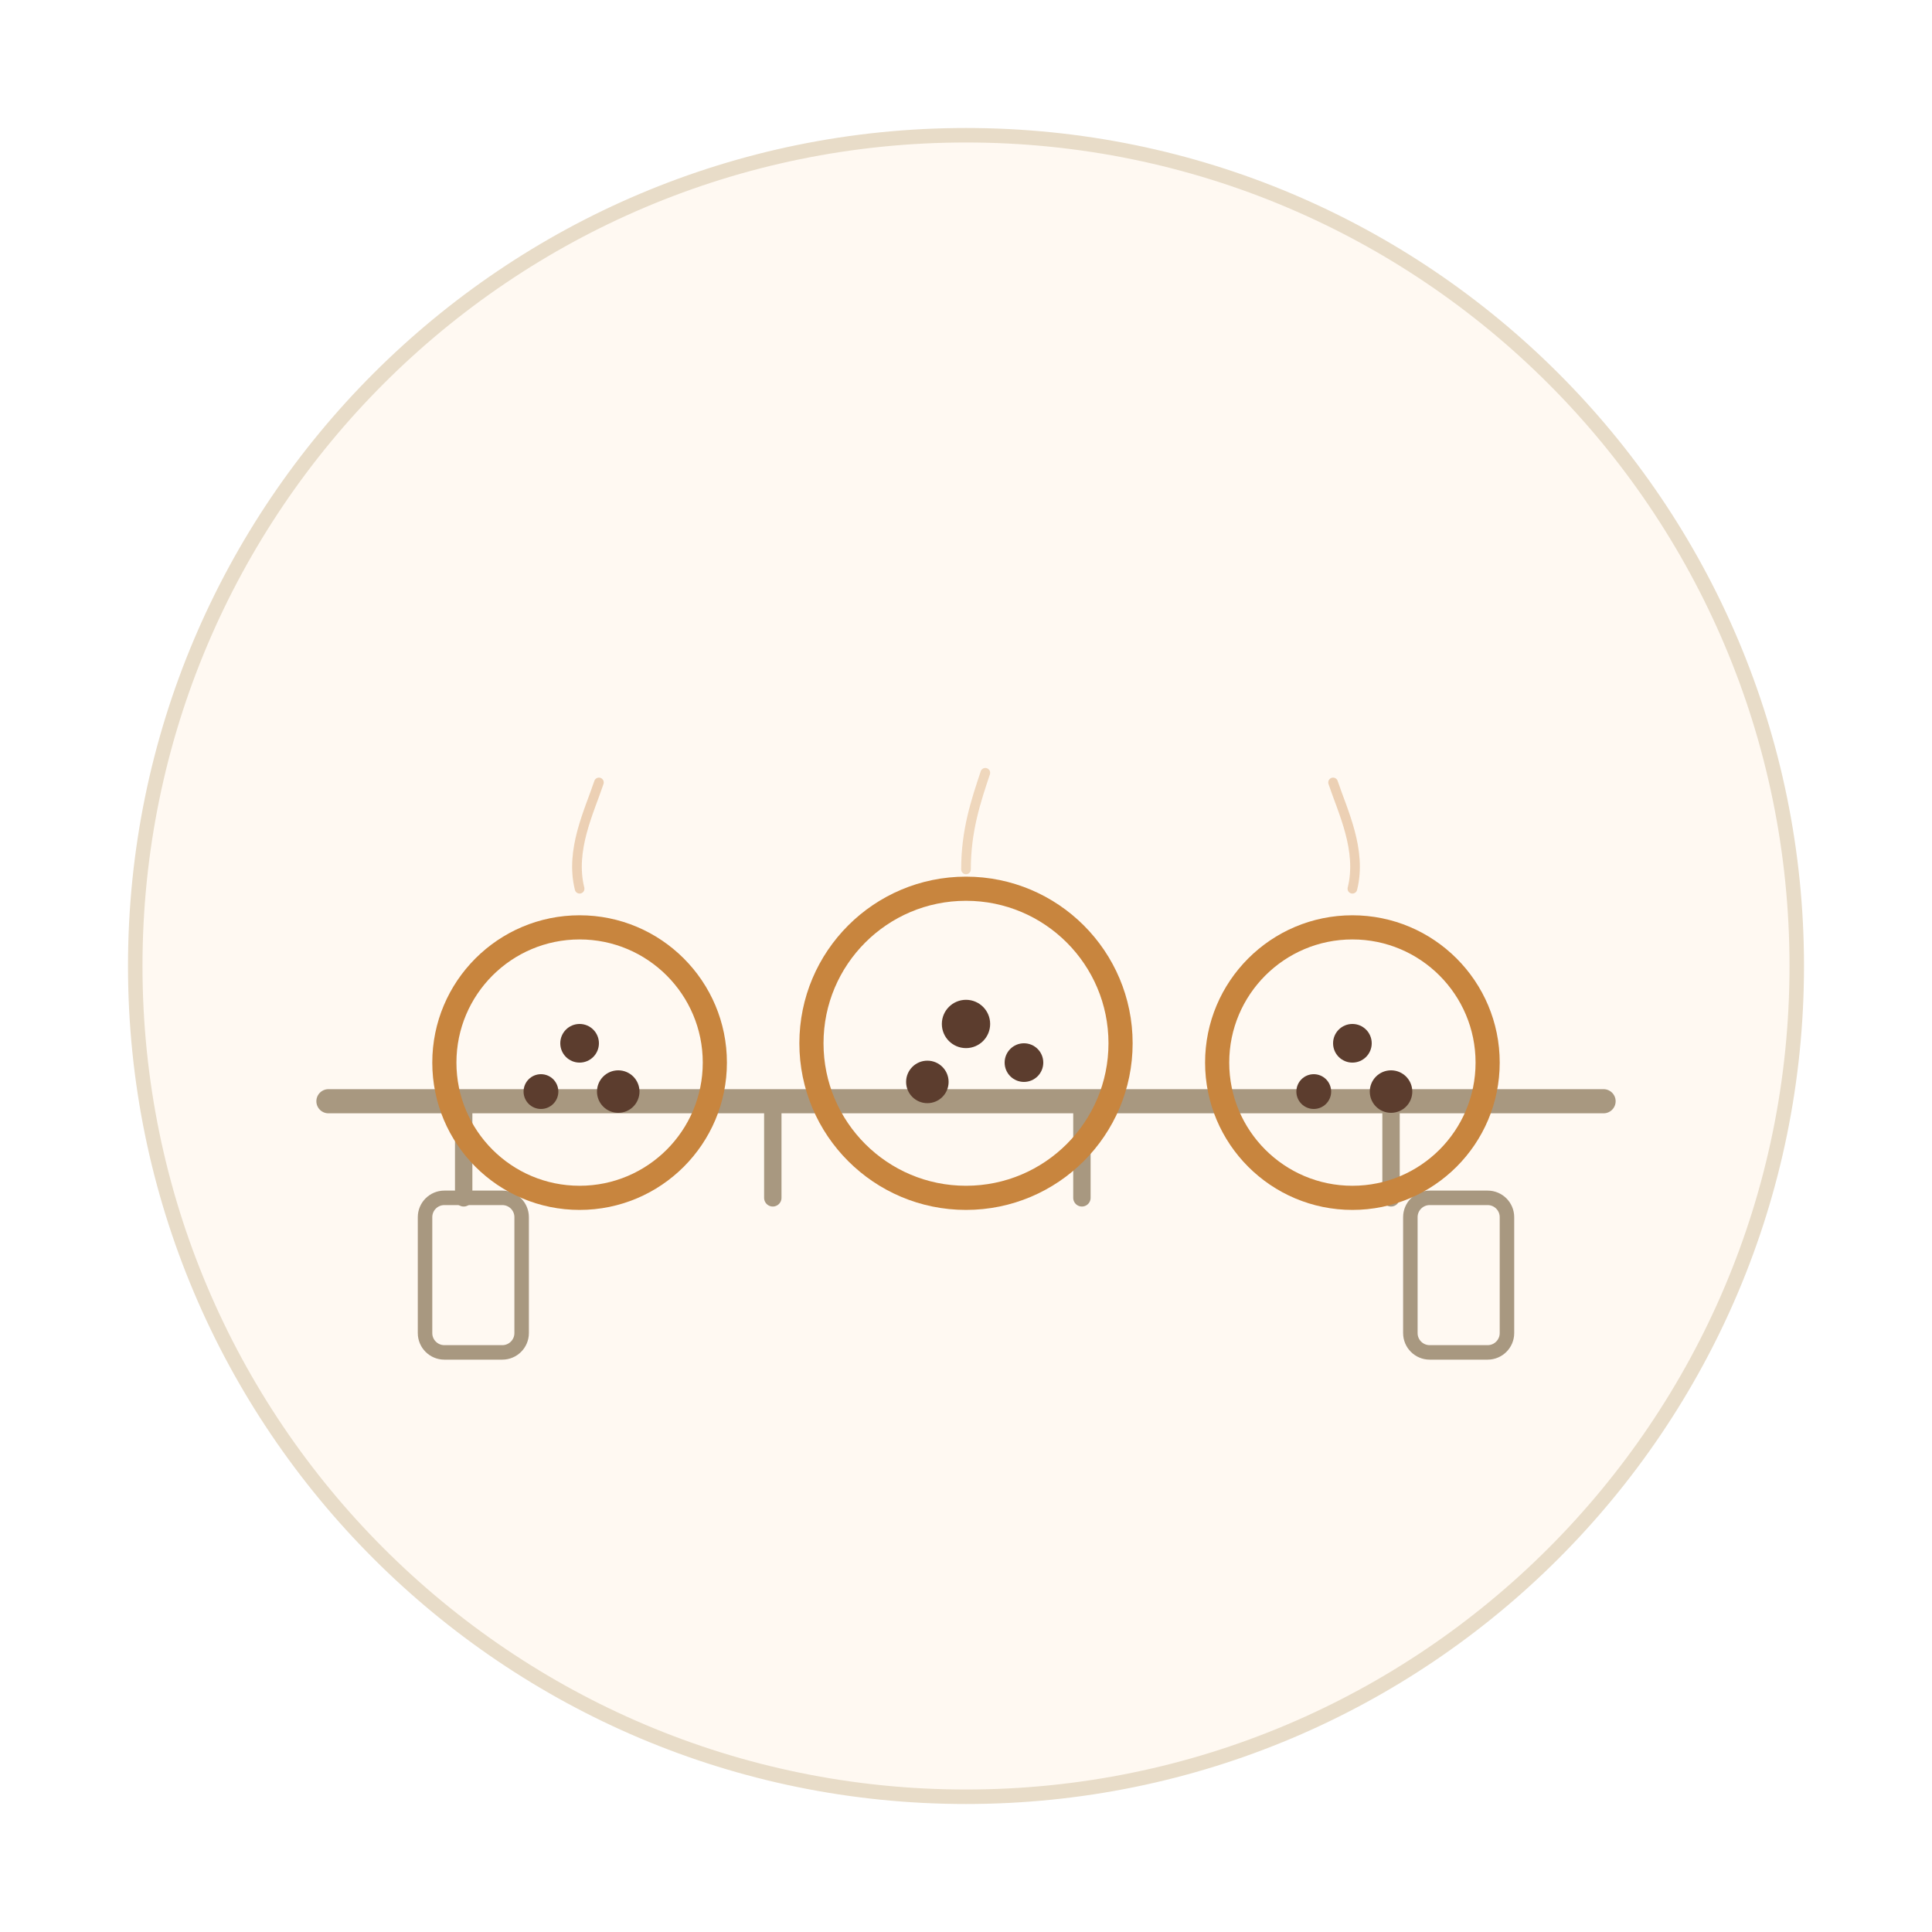
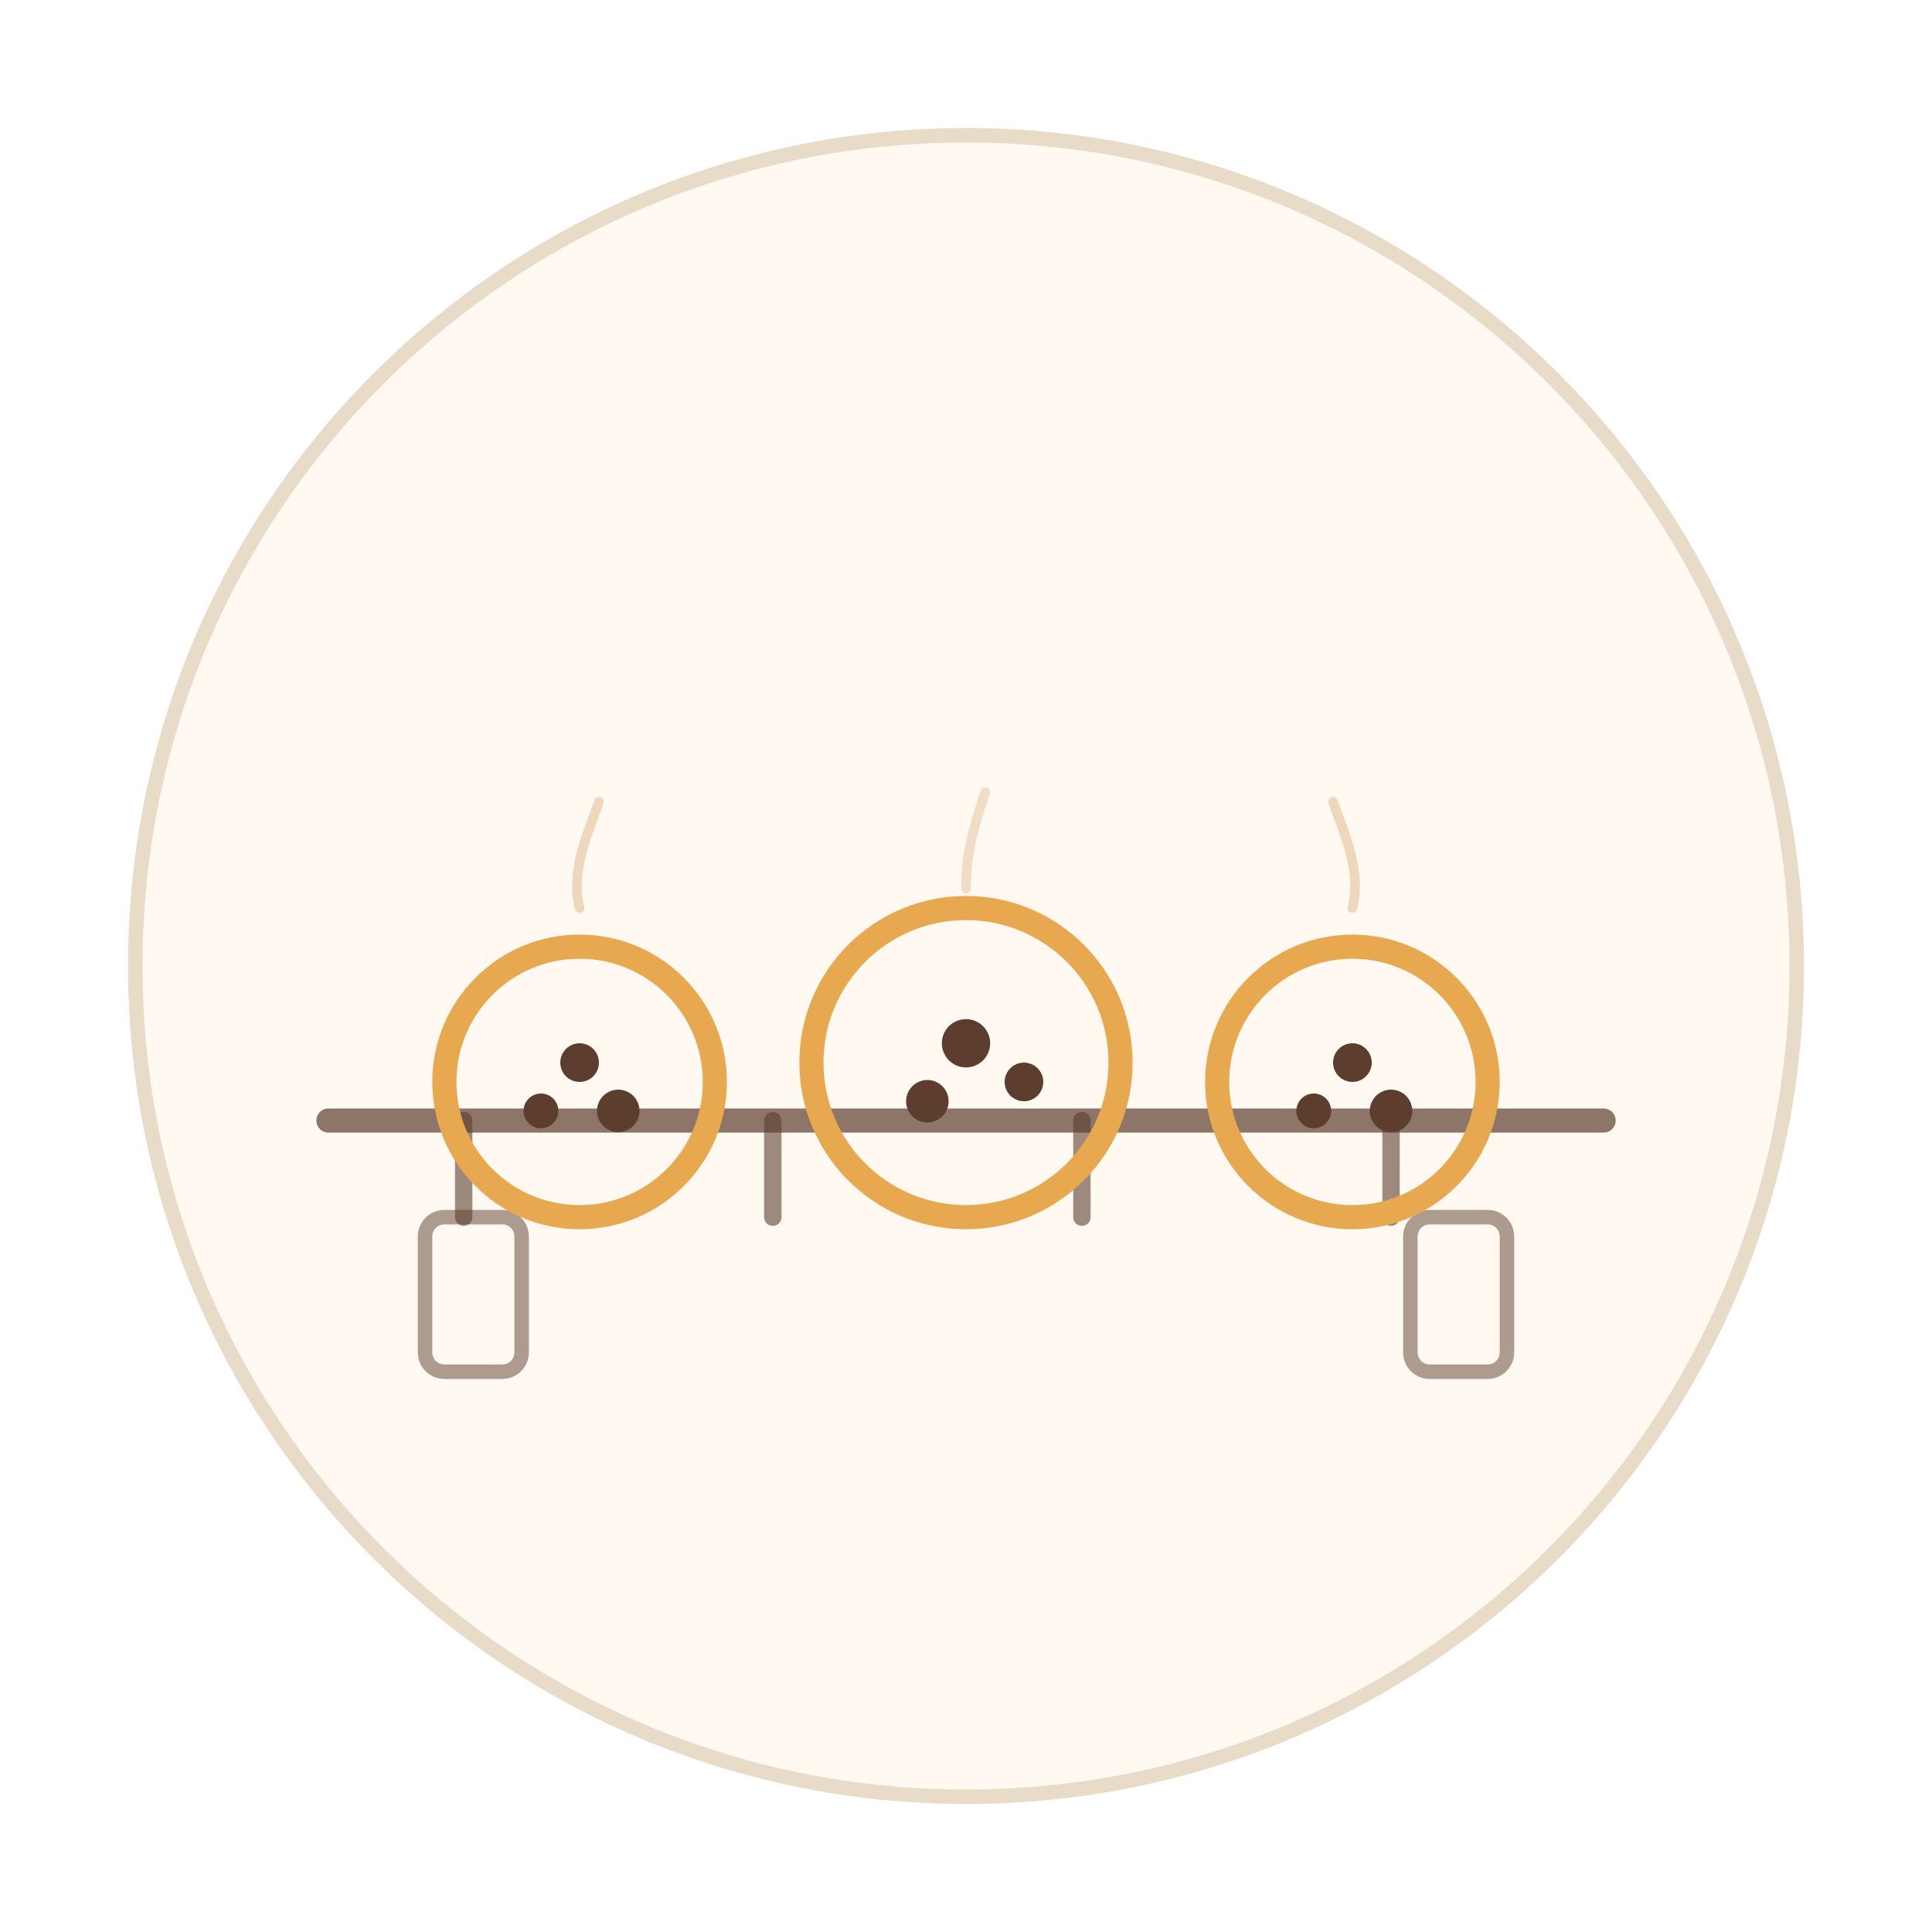
<svg xmlns="http://www.w3.org/2000/svg" width="200" height="200" viewBox="0 0 200 200">
  <circle cx="100" cy="100" r="86" fill="#FFF9F2" stroke="#E8DCC8" stroke-width="1.5" />
-   <line x1="34" y1="114" x2="166" y2="114" stroke="#A89880" stroke-width="2.5" stroke-linecap="round" />
-   <line x1="48" y1="114" x2="48" y2="124" stroke="#A89880" stroke-width="1.8" stroke-linecap="round" />
-   <line x1="80" y1="114" x2="80" y2="124" stroke="#A89880" stroke-width="1.8" stroke-linecap="round" />
-   <line x1="112" y1="114" x2="112" y2="124" stroke="#A89880" stroke-width="1.8" stroke-linecap="round" />
-   <line x1="144" y1="114" x2="144" y2="124" stroke="#A89880" stroke-width="1.8" stroke-linecap="round" />
-   <rect x="44" y="124" width="10" height="16" rx="2" fill="none" stroke="#A89880" stroke-width="1.5" />
-   <rect x="146" y="124" width="10" height="16" rx="2" fill="none" stroke="#A89880" stroke-width="1.5" />
-   <circle cx="60" cy="110" r="14" fill="none" stroke="#C8853E" stroke-width="2.5" />
-   <circle cx="60" cy="108" r="2" fill="#5C3D2E" />
-   <circle cx="64" cy="113" r="2.2" fill="#5C3D2E" />
-   <circle cx="56" cy="113" r="1.8" fill="#5C3D2E" />
-   <circle cx="100" cy="108" r="16" fill="none" stroke="#C8853E" stroke-width="2.5" />
-   <circle cx="100" cy="106" r="2.5" fill="#5C3D2E" />
-   <circle cx="106" cy="110" r="2" fill="#5C3D2E" />
-   <circle cx="96" cy="112" r="2.2" fill="#5C3D2E" />
-   <circle cx="140" cy="110" r="14" fill="none" stroke="#C8853E" stroke-width="2.5" />
-   <circle cx="140" cy="108" r="2" fill="#5C3D2E" />
-   <circle cx="144" cy="113" r="2.2" fill="#5C3D2E" />
-   <circle cx="136" cy="113" r="1.8" fill="#5C3D2E" />
-   <path d="M60 92c-1-4 1-8 2-11" fill="none" stroke="#C8853E" stroke-width="1" stroke-linecap="round" opacity="0.35" />
-   <path d="M100 90c0-4 1-7 2-10" fill="none" stroke="#C8853E" stroke-width="1" stroke-linecap="round" opacity="0.3" />
-   <path d="M140 92c1-4-1-8-2-11" fill="none" stroke="#C8853E" stroke-width="1" stroke-linecap="round" opacity="0.35" />
+   <line x1="34" y1="116" x2="166" y2="116" stroke="#5C3D2E" stroke-width="2.5" stroke-linecap="round" opacity="0.7" />
+   <line x1="48" y1="116" x2="48" y2="126" stroke="#5C3D2E" stroke-width="1.8" stroke-linecap="round" opacity="0.6" />
+   <line x1="80" y1="116" x2="80" y2="126" stroke="#5C3D2E" stroke-width="1.8" stroke-linecap="round" opacity="0.6" />
+   <line x1="112" y1="116" x2="112" y2="126" stroke="#5C3D2E" stroke-width="1.8" stroke-linecap="round" opacity="0.6" />
+   <line x1="144" y1="116" x2="144" y2="126" stroke="#5C3D2E" stroke-width="1.8" stroke-linecap="round" opacity="0.6" />
+   <rect x="44" y="126" width="10" height="16" rx="2" fill="none" stroke="#5C3D2E" stroke-width="1.5" opacity="0.5" />
+   <rect x="146" y="126" width="10" height="16" rx="2" fill="none" stroke="#5C3D2E" stroke-width="1.5" opacity="0.5" />
+   <circle cx="60" cy="112" r="14" fill="none" stroke="#E8A850" stroke-width="2.5" />
+   <circle cx="60" cy="110" r="2" fill="#5C3D2E" />
+   <circle cx="64" cy="115" r="2.2" fill="#5C3D2E" />
+   <circle cx="56" cy="115" r="1.8" fill="#5C3D2E" />
+   <circle cx="100" cy="110" r="16" fill="none" stroke="#E8A850" stroke-width="2.5" />
+   <circle cx="100" cy="108" r="2.5" fill="#5C3D2E" />
+   <circle cx="106" cy="112" r="2" fill="#5C3D2E" />
+   <circle cx="96" cy="114" r="2.2" fill="#5C3D2E" />
+   <circle cx="140" cy="112" r="14" fill="none" stroke="#E8A850" stroke-width="2.5" />
+   <circle cx="140" cy="110" r="2" fill="#5C3D2E" />
+   <circle cx="144" cy="115" r="2.2" fill="#5C3D2E" />
+   <circle cx="136" cy="115" r="1.8" fill="#5C3D2E" />
+   <path d="M60 94c-1-4 1-8 2-11" fill="none" stroke="#C8853E" stroke-width="1" stroke-linecap="round" opacity="0.3" />
+   <path d="M100 92c0-4 1-7 2-10" fill="none" stroke="#C8853E" stroke-width="1" stroke-linecap="round" opacity="0.25" />
+   <path d="M140 94c1-4-1-8-2-11" fill="none" stroke="#C8853E" stroke-width="1" stroke-linecap="round" opacity="0.3" />
</svg>
